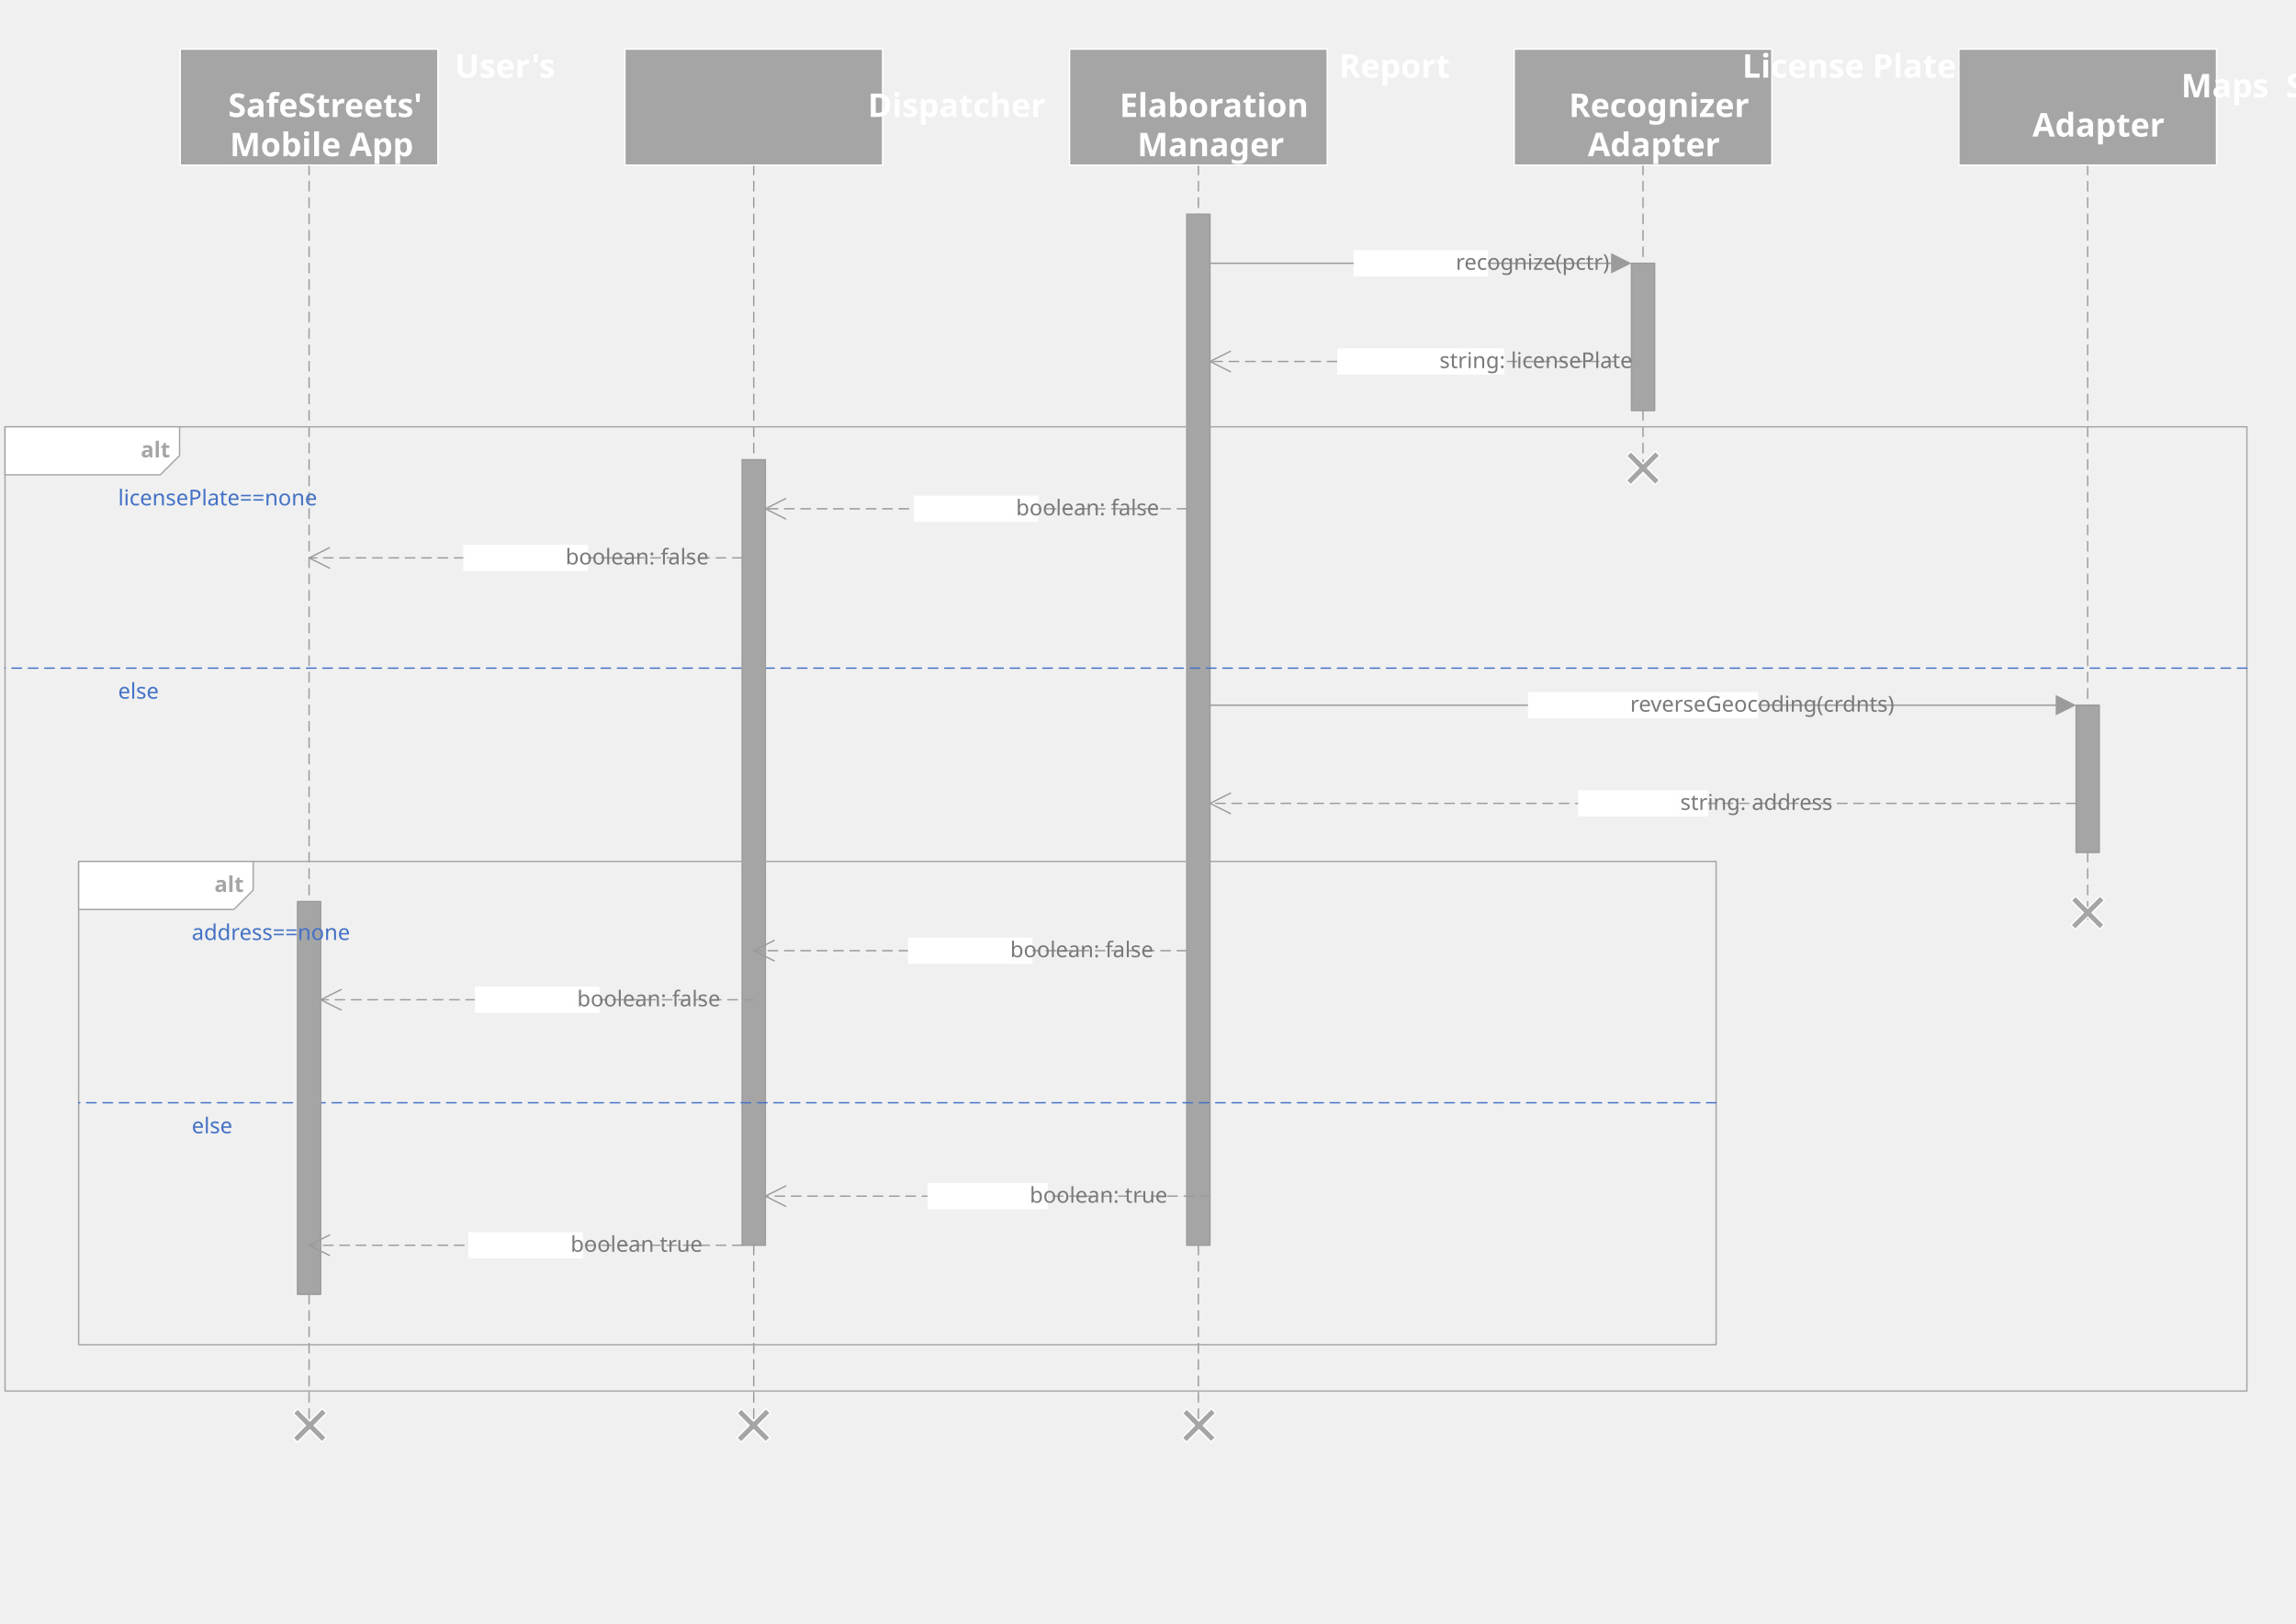
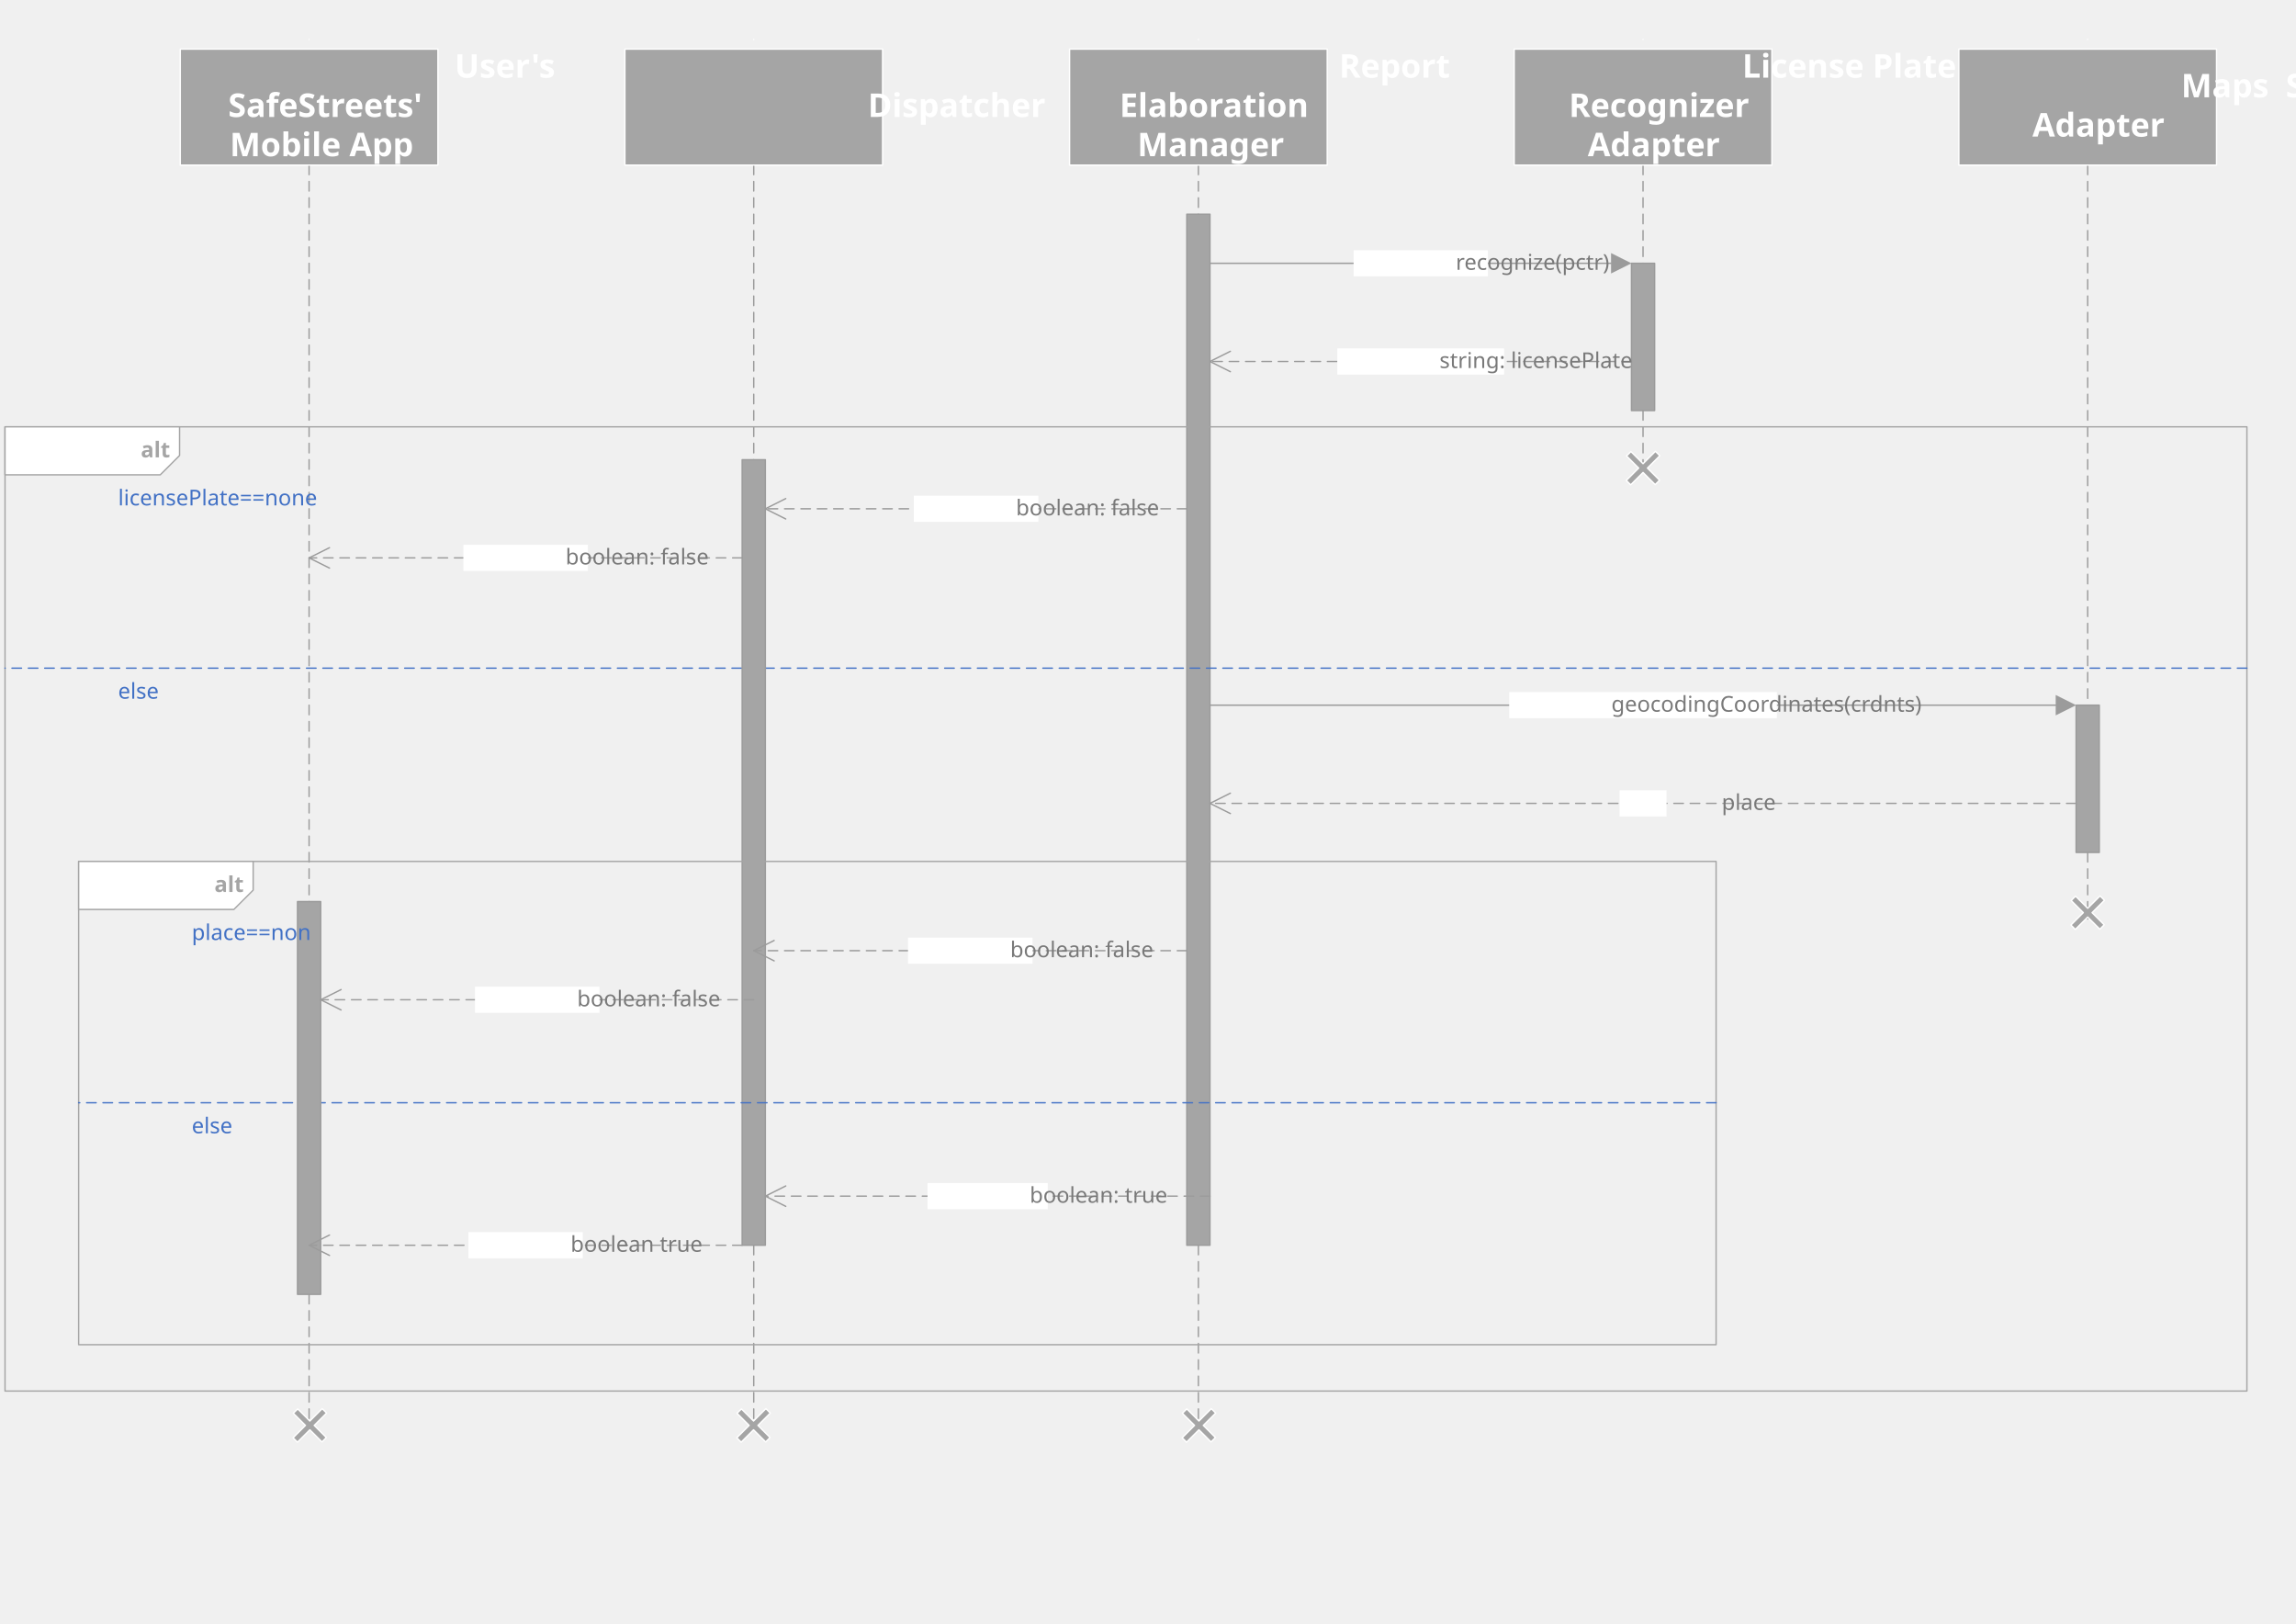
- <svg xmlns="http://www.w3.org/2000/svg" xmlns:ns1="http://schemas.microsoft.com/visio/2003/SVGExtensions/" xmlns:xlink="http://www.w3.org/1999/xlink" width="11.693in" height="8.268in" viewBox="0 0 841.89 595.276" xml:space="preserve" color-interpolation-filters="sRGB" class="st17">
+ <svg xmlns="http://www.w3.org/2000/svg" xmlns:ns1="http://schemas.microsoft.com/visio/2003/SVGExtensions/" xmlns:xlink="http://www.w3.org/1999/xlink" width="11.693in" height="8.268in" viewBox="0 0 841.89 595.276" xml:space="preserve" color-interpolation-filters="sRGB" class="st18">
  <ns1:documentProperties ns1:langID="1033" ns1:metric="true" ns1:viewMarkup="false">
    <ns1:userDefs>
      <ns1:ud ns1:nameU="msvNoAutoConnect" ns1:prompt="" ns1:val="VT0(1):26" />
    </ns1:userDefs>
  </ns1:documentProperties>
  <style type="text/css">
	
		.st1 {fill:#a5a5a5;stroke:#ffffff;stroke-linecap:round;stroke-linejoin:round;stroke-width:0.5}
		.st2 {stroke:#9b9b9b;stroke-dasharray:3.5,2.5;stroke-linecap:round;stroke-linejoin:round;stroke-width:0.5}
		.st3 {fill:#ffffff;font-family:Calibri;font-size:1em;font-weight:bold}
		.st4 {font-size:1em}
		.st5 {fill:#a5a5a5;stroke:#9b9b9b;stroke-linecap:round;stroke-linejoin:round;stroke-width:0.5}
		.st6 {marker-end:url(#mrkr4-68);stroke:#9b9b9b;stroke-linecap:round;stroke-linejoin:round;stroke-width:0.5}
		.st7 {fill:#9b9b9b;fill-opacity:1;stroke:#9b9b9b;stroke-opacity:1;stroke-width:0.134}
		.st8 {fill:#ffffff;stroke:none;stroke-linecap:butt;stroke-width:7.2}
		.st9 {fill:#797979;font-family:Calibri;font-size:0.667em}
		.st10 {marker-end:url(#mrkr3-76);stroke:#9b9b9b;stroke-dasharray:3.5,2.5;stroke-linecap:round;stroke-linejoin:round;stroke-width:0.5}
- 		.st11 {fill:#a5a5a5;fill-opacity:0;stroke:#a5a5a5;stroke-linecap:round;stroke-linejoin:round;stroke-width:0.5}
- 		.st12 {fill:#ffffff;stroke:#a5a5a5;stroke-linecap:round;stroke-linejoin:round;stroke-width:0.5}
- 		.st13 {fill:#a5a5a5;font-family:Calibri;font-size:0.667em;font-weight:bold}
- 		.st14 {fill:none}
- 		.st15 {stroke:#4271c6;stroke-dasharray:3.5,2.5;stroke-linecap:round;stroke-linejoin:round;stroke-width:0.5}
- 		.st16 {fill:#4271c5;font-family:Calibri;font-size:0.667em}
- 		.st17 {fill:none;fill-rule:evenodd;font-size:12px;overflow:visible;stroke-linecap:square;stroke-miterlimit:3}
+ 		.st11 {fill:#ffffff;stroke:none;stroke-linecap:butt}
+ 		.st12 {fill:#a5a5a5;fill-opacity:0;stroke:#a5a5a5;stroke-linecap:round;stroke-linejoin:round;stroke-width:0.5}
+ 		.st13 {fill:#ffffff;stroke:#a5a5a5;stroke-linecap:round;stroke-linejoin:round;stroke-width:0.5}
+ 		.st14 {fill:#a5a5a5;font-family:Calibri;font-size:0.667em;font-weight:bold}
+ 		.st15 {fill:none}
+ 		.st16 {stroke:#4271c6;stroke-dasharray:3.5,2.5;stroke-linecap:round;stroke-linejoin:round;stroke-width:0.5}
+ 		.st17 {fill:#4271c5;font-family:Calibri;font-size:0.667em}
+ 		.st18 {fill:none;fill-rule:evenodd;font-size:12px;overflow:visible;stroke-linecap:square;stroke-miterlimit:3}
	
	</style>
  <defs id="Markers">
    <g id="lend4">
      <path d="M 2 1 L 0 0 L 2 -1 L 2 1 " style="stroke:none" />
    </g>
    <marker id="mrkr4-68" class="st7" ns1:arrowType="4" ns1:arrowSize="3" ns1:setback="14.96" refX="-14.96" orient="auto" markerUnits="strokeWidth" overflow="visible">
      <use xlink:href="#lend4" transform="scale(-7.48,-7.48) " />
    </marker>
    <g id="lend3">
      <path d="M 2 1 L 0 0 L 2 -1 " style="stroke-linecap:round;stroke-linejoin:round;fill:none" />
    </g>
    <marker id="mrkr3-76" class="st7" ns1:arrowType="3" ns1:arrowSize="3" orient="auto" markerUnits="strokeWidth" overflow="visible">
      <use xlink:href="#lend3" transform="scale(-7.48,-7.48) " />
    </marker>
  </defs>
  <g ns1:mID="5" ns1:index="3" ns1:groupContext="foregroundPage">
    <ns1:userDefs>
      <ns1:ud ns1:nameU="msvThemeOrder" ns1:val="VT0(0):26" />
    </ns1:userDefs>
    <ns1:pageProperties ns1:drawingScale="0.0393701" ns1:pageScale="0.0393701" ns1:drawingUnits="24" ns1:shadowOffsetX="8.50394" ns1:shadowOffsetY="-8.50394" />
    <ns1:layer ns1:name="Connector" ns1:index="0" />
    <g id="group11-1" transform="translate(66.1,-534.756)" ns1:mID="11" ns1:groupContext="group">
      <ns1:userDefs>
        <ns1:ud ns1:nameU="visVersion" ns1:prompt="" ns1:val="VT0(15):26" />
        <ns1:ud ns1:nameU="ShowActor" ns1:prompt="" ns1:val="VT0(0):5" />
        <ns1:ud ns1:nameU="ShowDestruction" ns1:prompt="" ns1:val="VT0(0):5" />
      </ns1:userDefs>
      <g id="shape12-2" ns1:mID="12" ns1:groupContext="shape" transform="translate(21.7273,-8.50394)">
        <rect x="0" y="569.764" width="51.024" height="25.512" class="st1" />
      </g>
      <g id="shape13-4" ns1:mID="13" ns1:groupContext="shape" transform="translate(38.7351,-46.063)">
        <path d="M8.5 595.28 a0 0 0 1 1 0 0 a0 0 0 1 1 0 0 Z" class="st1" />
      </g>
      <g id="shape14-6" ns1:mID="14" ns1:groupContext="shape" transform="translate(31.4927,484.319)">
				</g>
      <g id="shape15-8" ns1:mID="15" ns1:groupContext="shape" transform="translate(642.515,595.276) rotate(90)">
        <path d="M0 595.28 L460.63 595.28" class="st2" />
      </g>
      <g id="shape11-11" ns1:mID="11" ns1:groupContext="groupContent">
        <ns1:textBlock ns1:margins="rect(4,4,4,4)" ns1:tabSpace="42.5197" />
        <ns1:textRect cx="47.239" cy="574.016" width="94.48" height="42.52" />
        <rect x="0" y="552.756" width="94.478" height="42.52" class="st1" />
        <text x="31.98" y="563.22" class="st3" ns1:langID="1033">
          <ns1:paragraph ns1:horizAlign="1" />
          <ns1:tabList />User's <tspan x="17.56" dy="1.2em" class="st4">SafeStreets' </tspan>
          <tspan x="18.15" dy="1.2em" class="st4">Mobile App</tspan>
        </text>
      </g>
    </g>
    <g id="group16-16" transform="translate(229.142,-534.756)" ns1:mID="16" ns1:groupContext="group">
      <ns1:userDefs>
        <ns1:ud ns1:nameU="visVersion" ns1:prompt="" ns1:val="VT0(15):26" />
        <ns1:ud ns1:nameU="ShowActor" ns1:prompt="" ns1:val="VT0(0):5" />
        <ns1:ud ns1:nameU="ShowDestruction" ns1:prompt="" ns1:val="VT0(0):5" />
      </ns1:userDefs>
      <g id="shape17-17" ns1:mID="17" ns1:groupContext="shape" transform="translate(21.7273,-8.50394)">
        <rect x="0" y="569.764" width="51.024" height="25.512" class="st1" />
      </g>
      <g id="shape18-19" ns1:mID="18" ns1:groupContext="shape" transform="translate(38.7351,-46.063)">
        <path d="M8.5 595.28 a0 0 0 1 1 0 0 a0 0 0 1 1 0 0 Z" class="st1" />
      </g>
      <g id="shape19-21" ns1:mID="19" ns1:groupContext="shape" transform="translate(31.4927,484.319)">
				</g>
      <g id="shape20-23" ns1:mID="20" ns1:groupContext="shape" transform="translate(642.515,595.276) rotate(90)">
        <path d="M0 595.28 L460.63 595.28" class="st2" />
      </g>
      <g id="shape16-26" ns1:mID="16" ns1:groupContext="groupContent">
        <ns1:textBlock ns1:margins="rect(4,4,4,4)" ns1:tabSpace="42.5197" />
        <ns1:textRect cx="47.239" cy="574.016" width="94.48" height="42.52" />
        <rect x="0" y="552.756" width="94.478" height="42.52" class="st1" />
        <text x="20.44" y="577.62" class="st3" ns1:langID="1033">
          <ns1:paragraph ns1:horizAlign="1" />
          <ns1:tabList />Dispatcher</text>
      </g>
    </g>
    <g id="group21-29" transform="translate(392.185,-534.756)" ns1:mID="21" ns1:groupContext="group">
      <ns1:userDefs>
        <ns1:ud ns1:nameU="visVersion" ns1:prompt="" ns1:val="VT0(15):26" />
        <ns1:ud ns1:nameU="ShowActor" ns1:prompt="" ns1:val="VT0(0):5" />
        <ns1:ud ns1:nameU="ShowDestruction" ns1:prompt="" ns1:val="VT0(0):5" />
      </ns1:userDefs>
      <g id="shape22-30" ns1:mID="22" ns1:groupContext="shape" transform="translate(21.7273,-8.50394)">
        <rect x="0" y="569.764" width="51.024" height="25.512" class="st1" />
      </g>
      <g id="shape23-32" ns1:mID="23" ns1:groupContext="shape" transform="translate(38.7351,-46.063)">
        <path d="M8.5 595.28 a0 0 0 1 1 0 0 a0 0 0 1 1 0 0 Z" class="st1" />
      </g>
      <g id="shape24-34" ns1:mID="24" ns1:groupContext="shape" transform="translate(31.4927,484.319)">
				</g>
      <g id="shape25-36" ns1:mID="25" ns1:groupContext="shape" transform="translate(642.515,595.276) rotate(90)">
        <path d="M0 595.28 L460.63 595.28" class="st2" />
      </g>
      <g id="shape21-39" ns1:mID="21" ns1:groupContext="groupContent">
        <ns1:textBlock ns1:margins="rect(4,4,4,4)" ns1:tabSpace="42.5197" />
        <ns1:textRect cx="47.239" cy="574.016" width="94.48" height="42.52" />
        <rect x="0" y="552.756" width="94.478" height="42.52" class="st1" />
        <text x="30.18" y="563.22" class="st3" ns1:langID="1033">
          <ns1:paragraph ns1:horizAlign="1" />
          <ns1:tabList />Report <tspan x="18.34" dy="1.2em" class="st4">Elaboration </tspan>
          <tspan x="24.85" dy="1.2em" class="st4">Manager</tspan>
        </text>
      </g>
    </g>
    <g id="group26-44" transform="translate(555.227,-534.756)" ns1:mID="26" ns1:groupContext="group">
      <ns1:userDefs>
        <ns1:ud ns1:nameU="visVersion" ns1:prompt="" ns1:val="VT0(15):26" />
        <ns1:ud ns1:nameU="ShowActor" ns1:prompt="" ns1:val="VT0(0):5" />
        <ns1:ud ns1:nameU="ShowDestruction" ns1:prompt="" ns1:val="VT0(0):5" />
      </ns1:userDefs>
      <g id="shape27-45" ns1:mID="27" ns1:groupContext="shape" transform="translate(21.7273,-8.50394)">
        <rect x="0" y="569.764" width="51.024" height="25.512" class="st1" />
      </g>
      <g id="shape28-47" ns1:mID="28" ns1:groupContext="shape" transform="translate(38.7351,-46.063)">
        <path d="M8.5 595.28 a0 0 0 1 1 0 0 a0 0 0 1 1 0 0 Z" class="st1" />
      </g>
      <g id="shape29-49" ns1:mID="29" ns1:groupContext="shape" transform="translate(31.4927,137.075)">
				</g>
      <g id="shape30-51" ns1:mID="30" ns1:groupContext="shape" transform="translate(642.515,595.276) rotate(90)">
        <path d="M0 595.28 L113.39 595.28" class="st2" />
      </g>
      <g id="shape26-54" ns1:mID="26" ns1:groupContext="groupContent">
        <ns1:textBlock ns1:margins="rect(4,4,4,4)" ns1:tabSpace="42.5197" />
        <ns1:textRect cx="47.239" cy="574.016" width="94.48" height="42.52" />
        <rect x="0" y="552.756" width="94.478" height="42.52" class="st1" />
        <text x="14.98" y="563.22" class="st3" ns1:langID="1033">
          <ns1:paragraph ns1:horizAlign="1" />
          <ns1:tabList />License Plate <tspan x="20.03" dy="1.2em" class="st4">Recognizer </tspan>
          <tspan x="26.97" dy="1.2em" class="st4">Adapter </tspan>
        </text>
      </g>
    </g>
    <g id="shape31-59" ns1:mID="31" ns1:groupContext="shape" transform="translate(-151.6,456.52) rotate(-90)">
      <ns1:userDefs>
        <ns1:ud ns1:nameU="visVersion" ns1:prompt="" ns1:val="VT0(15):26" />
      </ns1:userDefs>
      <rect x="0" y="586.772" width="378" height="8.504" class="st5" />
    </g>
    <g id="shape32-61" ns1:mID="32" ns1:groupContext="shape" transform="translate(11.4424,150.52) rotate(-90)">
      <ns1:userDefs>
        <ns1:ud ns1:nameU="visVersion" ns1:prompt="" ns1:val="VT0(15):26" />
      </ns1:userDefs>
      <rect x="0" y="586.772" width="54" height="8.504" class="st5" />
    </g>
    <g id="shape33-63" ns1:mID="33" ns1:groupContext="shape" ns1:layerMember="0" transform="translate(443.676,-505.843)">
      <ns1:userDefs>
        <ns1:ud ns1:nameU="IsReturn" ns1:prompt="" ns1:val="VT0(0):5" />
        <ns1:ud ns1:nameU="IsAsync" ns1:prompt="" ns1:val="VT0(0):26" />
        <ns1:ud ns1:nameU="IsSelfMessage" ns1:prompt="" ns1:val="VT0(0):5" />
        <ns1:ud ns1:nameU="visVersion" ns1:prompt="" ns1:val="VT0(15):26" />
      </ns1:userDefs>
      <ns1:textBlock ns1:margins="rect(4,4,4,4)" ns1:tabSpace="42.5197" />
      <ns1:textRect cx="77.269" cy="602.362" width="59.04" height="17.604" />
      <path d="M0 602.36 L147.06 602.36" class="st6" />
      <rect ns1:rectContext="textBkgnd" x="52.658" y="597.562" width="49.222" height="9.6" class="st8" />
      <text x="52.66" y="604.76" class="st9" ns1:langID="1033">
        <ns1:paragraph ns1:horizAlign="1" />
        <ns1:tabList />recognize(pctr)</text>
    </g>
    <g id="shape34-71" ns1:mID="34" ns1:groupContext="shape" ns1:layerMember="0" transform="translate(598.214,-455.669)">
      <ns1:userDefs>
        <ns1:ud ns1:nameU="IsReturn" ns1:prompt="" ns1:val="VT0(0):5" />
        <ns1:ud ns1:nameU="IsAsync" ns1:prompt="" ns1:val="VT0(0):26" />
        <ns1:ud ns1:nameU="IsSelfMessage" ns1:prompt="" ns1:val="VT0(0):5" />
        <ns1:ud ns1:nameU="visVersion" ns1:prompt="" ns1:val="VT0(15):26" />
        <ns1:ud ns1:nameU="IsReturn" ns1:prompt="" ns1:val="VT0(1):5" />
      </ns1:userDefs>
      <ns1:textBlock ns1:margins="rect(4,4,4,4)" ns1:tabSpace="42.5197" />
      <ns1:textRect cx="-77.269" cy="588.189" width="70.98" height="17.604" />
      <path d="M0 588.19 L-154.54 588.19" class="st10" />
      <rect ns1:rectContext="textBkgnd" x="-107.849" y="583.389" width="61.159" height="9.6" class="st8" />
      <text x="-107.85" y="590.59" class="st9" ns1:langID="1033">
        <ns1:paragraph ns1:horizAlign="1" />
        <ns1:tabList />string: licensePlate</text>
    </g>
    <g id="group35-79" transform="translate(718.269,-534.756)" ns1:mID="35" ns1:groupContext="group">
      <ns1:userDefs>
        <ns1:ud ns1:nameU="visVersion" ns1:prompt="" ns1:val="VT0(15):26" />
        <ns1:ud ns1:nameU="ShowActor" ns1:prompt="" ns1:val="VT0(0):5" />
        <ns1:ud ns1:nameU="ShowDestruction" ns1:prompt="" ns1:val="VT0(0):5" />
      </ns1:userDefs>
      <g id="shape36-80" ns1:mID="36" ns1:groupContext="shape" transform="translate(21.7273,-8.50394)">
        <rect x="0" y="569.764" width="51.024" height="25.512" class="st1" />
      </g>
      <g id="shape37-82" ns1:mID="37" ns1:groupContext="shape" transform="translate(38.7351,-46.063)">
        <path d="M8.5 595.28 a0 0 0 1 1 0 0 a0 0 0 1 1 0 0 Z" class="st1" />
      </g>
      <g id="shape38-84" ns1:mID="38" ns1:groupContext="shape" transform="translate(31.4927,300.067)">
				</g>
      <g id="shape39-86" ns1:mID="39" ns1:groupContext="shape" transform="translate(642.515,595.276) rotate(90)">
        <path d="M0 595.28 L276.38 595.28" class="st2" />
      </g>
      <g id="shape35-89" ns1:mID="35" ns1:groupContext="groupContent">
        <ns1:textBlock ns1:margins="rect(4,4,4,4)" ns1:tabSpace="42.5197" />
        <ns1:textRect cx="47.239" cy="574.016" width="94.48" height="42.52" />
        <rect x="0" y="552.756" width="94.478" height="42.52" class="st1" />
        <text x="12.87" y="570.42" class="st3" ns1:langID="1033">
          <ns1:paragraph ns1:horizAlign="1" />
          <ns1:tabList />Maps  Service <tspan x="26.97" dy="1.2em" class="st4">Adapter</tspan>
        </text>
      </g>
    </g>
    <g id="shape40-93" ns1:mID="40" ns1:groupContext="shape" transform="translate(174.485,312.52) rotate(-90)">
      <ns1:userDefs>
        <ns1:ud ns1:nameU="visVersion" ns1:prompt="" ns1:val="VT0(15):26" />
      </ns1:userDefs>
      <rect x="0" y="586.772" width="54" height="8.504" class="st5" />
    </g>
    <g id="shape41-95" ns1:mID="41" ns1:groupContext="shape" ns1:layerMember="0" transform="translate(443.676,-343.843)">
      <ns1:userDefs>
        <ns1:ud ns1:nameU="IsReturn" ns1:prompt="" ns1:val="VT0(0):5" />
        <ns1:ud ns1:nameU="IsAsync" ns1:prompt="" ns1:val="VT0(0):26" />
        <ns1:ud ns1:nameU="IsSelfMessage" ns1:prompt="" ns1:val="VT0(0):5" />
        <ns1:ud ns1:nameU="visVersion" ns1:prompt="" ns1:val="VT0(15):26" />
      </ns1:userDefs>
      <ns1:textBlock ns1:margins="rect(4,4,4,4)" ns1:tabSpace="42.5197" />
-       <ns1:textRect cx="158.79" cy="602.362" width="94.17" height="17.604" />
+       <ns1:textRect cx="158.79" cy="602.362" width="107.98" height="17.604" />
      <path d="M0 602.36 L310.1 602.36" class="st6" />
-       <rect ns1:rectContext="textBkgnd" x="116.613" y="597.562" width="84.355" height="9.6" class="st8" />
-       <text x="116.61" y="604.76" class="st9" ns1:langID="1033">
-         <ns1:paragraph ns1:horizAlign="1" />
-         <ns1:tabList />reverseGeocoding(crdnts)</text>
+       <rect ns1:rectContext="textBkgnd" x="109.707" y="597.562" width="98.167" height="9.6" class="st11" />
+       <text x="109.71" y="604.76" class="st9" ns1:langID="1033">
+         <ns1:paragraph ns1:horizAlign="1" />
+         <ns1:tabList />geocodingCoordinates(crdnts)</text>
    </g>
    <g id="shape42-102" ns1:mID="42" ns1:groupContext="shape" ns1:layerMember="0" transform="translate(761.256,-293.669)">
      <ns1:userDefs>
        <ns1:ud ns1:nameU="IsReturn" ns1:prompt="" ns1:val="VT0(0):5" />
        <ns1:ud ns1:nameU="IsAsync" ns1:prompt="" ns1:val="VT0(0):26" />
        <ns1:ud ns1:nameU="IsSelfMessage" ns1:prompt="" ns1:val="VT0(0):5" />
        <ns1:ud ns1:nameU="visVersion" ns1:prompt="" ns1:val="VT0(15):26" />
        <ns1:ud ns1:nameU="IsReturn" ns1:prompt="" ns1:val="VT0(1):5" />
      </ns1:userDefs>
      <ns1:textBlock ns1:margins="rect(4,4,4,4)" ns1:tabSpace="42.5197" />
-       <ns1:textRect cx="-158.79" cy="588.189" width="57.43" height="17.604" />
+       <ns1:textRect cx="-158.79" cy="588.189" width="40" height="17.604" />
      <path d="M0 588.19 L-317.58 588.19" class="st10" />
-       <rect ns1:rectContext="textBkgnd" x="-182.599" y="583.389" width="47.617" height="9.6" class="st8" />
-       <text x="-182.6" y="590.59" class="st9" ns1:langID="1033">
-         <ns1:paragraph ns1:horizAlign="1" />
-         <ns1:tabList />string: address</text>
+       <rect ns1:rectContext="textBkgnd" x="-167.407" y="583.389" width="17.234" height="9.6" class="st8" />
+       <text x="-167.41" y="590.59" class="st9" ns1:langID="1033">
+         <ns1:paragraph ns1:horizAlign="1" />
+         <ns1:tabList />place</text>
    </g>
    <g id="group43-109" transform="translate(1.84249,-85.2941)" ns1:mID="43" ns1:groupContext="group">
      <ns1:userDefs>
        <ns1:ud ns1:nameU="visVersion" ns1:prompt="" ns1:val="VT0(15):26" />
        <ns1:ud ns1:nameU="msvStructureType" ns1:prompt="" ns1:val="VT4(List)" />
        <ns1:ud ns1:nameU="msvSDListItemMaster" ns1:prompt="" ns1:val="VT0(254):26" />
        <ns1:ud ns1:nameU="msvSDListAlignment" ns1:prompt="" ns1:val="VT0(0):26" />
      </ns1:userDefs>
      <g id="shape43-110" ns1:mID="43" ns1:groupContext="groupContent">
-         <rect x="0" y="241.767" width="822.047" height="353.509" class="st11" />
+         <rect x="0" y="241.767" width="822.047" height="353.509" class="st12" />
      </g>
      <g id="shape44-112" ns1:mID="44" ns1:groupContext="shape" transform="translate(0,-335.906)">
        <ns1:userDefs>
          <ns1:ud ns1:nameU="FoldSize" ns1:prompt="" ns1:val="VT0(0.098425196850394):24" />
          <ns1:ud ns1:nameU="msvStructureType" ns1:prompt="" ns1:val="VT4(Heading)" />
          <ns1:ud ns1:nameU="msvSDContainerHeadingEdge" ns1:prompt="" ns1:val="VT4(Bottom)" />
          <ns1:ud ns1:nameU="BackFillColor" ns1:prompt="" ns1:val="VT5(#96afcf)" />
          <ns1:ud ns1:nameU="BackLineColor" ns1:prompt="" ns1:val="VT5(#1f477d)" />
          <ns1:ud ns1:nameU="BackCharColor" ns1:prompt="" ns1:val="VT5(#000000)" />
          <ns1:ud ns1:nameU="DarkerColor" ns1:prompt="" ns1:val="VT5(#000000)" />
          <ns1:ud ns1:nameU="BackFillColor" ns1:prompt="" ns1:val="VT5(#a5a5a5)" />
          <ns1:ud ns1:nameU="BackLineColor" ns1:prompt="" ns1:val="VT5(#a5a5a5)" />
          <ns1:ud ns1:nameU="BackCharColor" ns1:prompt="" ns1:val="VT5(#ffffff)" />
          <ns1:ud ns1:nameU="DarkerColor" ns1:prompt="" ns1:val="VT5(#a5a5a5)" />
        </ns1:userDefs>
        <ns1:textBlock ns1:margins="rect(4,4,4,4)" ns1:tabSpace="42.5197" />
        <ns1:textRect cx="32" cy="586.474" width="64" height="17.604" />
-         <path d="M0 595.28 L56.91 595.28 L64 588.19 L64 577.67 L0 577.67 L0 595.28 Z" class="st12" />
-         <text x="4" y="588.87" class="st13" ns1:langID="1033">
+         <path d="M0 595.28 L56.91 595.28 L64 588.19 L64 577.67 L0 577.67 L0 595.28 Z" class="st13" />
+         <text x="4" y="588.87" class="st14" ns1:langID="1033">
          <ns1:paragraph />
          <ns1:tabList />alt</text>
      </g>
    </g>
    <g id="shape45-115" ns1:mID="45" ns1:groupContext="shape" transform="translate(1.84249,-85.2941)">
      <ns1:userDefs>
        <ns1:ud ns1:nameU="visVersion" ns1:prompt="" ns1:val="VT0(15):26" />
        <ns1:ud ns1:nameU="msvShapeCategories" ns1:prompt="" ns1:val="VT4(Interaction operand)" />
        <ns1:ud ns1:nameU="UserWidth" ns1:prompt="" ns1:val="VT0(1.8897637795276):24" />
        <ns1:ud ns1:nameU="WidthMin" ns1:prompt="" ns1:val="VT0(0):26" />
        <ns1:ud ns1:nameU="WidthMin" ns1:prompt="" ns1:val="VT0(0):26" />
      </ns1:userDefs>
      <ns1:textBlock ns1:margins="rect(4,4,4,4)" ns1:tabSpace="42.5197" />
      <ns1:textRect cx="32" cy="339.038" width="64" height="17.604" />
-       <path d="M0 595.28 L822.05 595.28 L822.05 330.24 L0 330.24 L0 595.28 Z" class="st14" />
-       <path d="M822.05 330.24 L0 330.24" class="st15" />
-       <text x="4" y="341.44" class="st16" ns1:langID="1033">
+       <path d="M0 595.28 L822.05 595.28 L822.05 330.24 L0 330.24 L0 595.28 Z" class="st15" />
+       <path d="M822.05 330.24 L0 330.24" class="st16" />
+       <text x="4" y="341.44" class="st17" ns1:langID="1033">
        <ns1:paragraph />
        <ns1:tabList />else</text>
    </g>
    <g id="shape46-119" ns1:mID="46" ns1:groupContext="shape" transform="translate(1.84249,-350.333)">
      <ns1:userDefs>
        <ns1:ud ns1:nameU="visVersion" ns1:prompt="" ns1:val="VT0(15):26" />
        <ns1:ud ns1:nameU="msvShapeCategories" ns1:prompt="" ns1:val="VT4(Interaction operand)" />
        <ns1:ud ns1:nameU="UserWidth" ns1:prompt="" ns1:val="VT0(1.8897637795276):24" />
        <ns1:ud ns1:nameU="WidthMin" ns1:prompt="" ns1:val="VT0(0):26" />
        <ns1:ud ns1:nameU="WidthMin" ns1:prompt="" ns1:val="VT0(0):26" />
      </ns1:userDefs>
      <ns1:textBlock ns1:margins="rect(4,4,4,4)" ns1:tabSpace="42.5197" />
      <ns1:textRect cx="36.597" cy="533.211" width="73.2" height="17.604" />
-       <text x="4" y="535.61" class="st16" ns1:langID="1033">
+       <text x="4" y="535.61" class="st17" ns1:langID="1033">
        <ns1:paragraph />
        <ns1:tabList />licensePlate==none</text>
    </g>
    <g id="shape47-122" ns1:mID="47" ns1:groupContext="shape" ns1:layerMember="0" transform="translate(435.172,-401.669)">
      <ns1:userDefs>
        <ns1:ud ns1:nameU="IsReturn" ns1:prompt="" ns1:val="VT0(0):5" />
        <ns1:ud ns1:nameU="IsAsync" ns1:prompt="" ns1:val="VT0(0):26" />
        <ns1:ud ns1:nameU="IsSelfMessage" ns1:prompt="" ns1:val="VT0(0):5" />
        <ns1:ud ns1:nameU="visVersion" ns1:prompt="" ns1:val="VT0(15):26" />
        <ns1:ud ns1:nameU="IsReturn" ns1:prompt="" ns1:val="VT0(1):5" />
      </ns1:userDefs>
      <ns1:textBlock ns1:margins="rect(4,4,4,4)" ns1:tabSpace="42.5197" />
      <ns1:textRect cx="-77.269" cy="588.189" width="55.48" height="17.604" />
      <path d="M0 588.19 L-154.54 588.19" class="st10" />
      <rect ns1:rectContext="textBkgnd" x="-100.099" y="583.389" width="45.66" height="9.6" class="st8" />
      <text x="-100.1" y="590.59" class="st9" ns1:langID="1033">
        <ns1:paragraph ns1:horizAlign="1" />
        <ns1:tabList />boolean: false</text>
    </g>
    <g id="shape48-129" ns1:mID="48" ns1:groupContext="shape" transform="translate(-314.642,456.52) rotate(-90)">
      <ns1:userDefs>
        <ns1:ud ns1:nameU="visVersion" ns1:prompt="" ns1:val="VT0(15):26" />
      </ns1:userDefs>
      <rect x="0" y="586.772" width="288" height="8.504" class="st5" />
    </g>
    <g id="group49-131" transform="translate(28.8362,-102.302)" ns1:mID="49" ns1:groupContext="group">
      <ns1:userDefs>
        <ns1:ud ns1:nameU="visVersion" ns1:prompt="" ns1:val="VT0(15):26" />
        <ns1:ud ns1:nameU="msvStructureType" ns1:prompt="" ns1:val="VT4(List)" />
        <ns1:ud ns1:nameU="msvSDListItemMaster" ns1:prompt="" ns1:val="VT0(254):26" />
        <ns1:ud ns1:nameU="msvSDListAlignment" ns1:prompt="" ns1:val="VT0(0):26" />
      </ns1:userDefs>
      <g id="shape49-132" ns1:mID="49" ns1:groupContext="groupContent">
-         <rect x="0" y="418.11" width="600.419" height="177.165" class="st11" />
+         <rect x="0" y="418.11" width="600.419" height="177.165" class="st12" />
      </g>
      <g id="shape50-134" ns1:mID="50" ns1:groupContext="shape" transform="translate(0,-159.562)">
        <ns1:userDefs>
          <ns1:ud ns1:nameU="FoldSize" ns1:prompt="" ns1:val="VT0(0.098425196850394):24" />
          <ns1:ud ns1:nameU="msvStructureType" ns1:prompt="" ns1:val="VT4(Heading)" />
          <ns1:ud ns1:nameU="msvSDContainerHeadingEdge" ns1:prompt="" ns1:val="VT4(Bottom)" />
          <ns1:ud ns1:nameU="BackFillColor" ns1:prompt="" ns1:val="VT5(#96afcf)" />
          <ns1:ud ns1:nameU="BackLineColor" ns1:prompt="" ns1:val="VT5(#1f477d)" />
          <ns1:ud ns1:nameU="BackCharColor" ns1:prompt="" ns1:val="VT5(#000000)" />
          <ns1:ud ns1:nameU="DarkerColor" ns1:prompt="" ns1:val="VT5(#000000)" />
          <ns1:ud ns1:nameU="BackFillColor" ns1:prompt="" ns1:val="VT5(#a5a5a5)" />
          <ns1:ud ns1:nameU="BackLineColor" ns1:prompt="" ns1:val="VT5(#a5a5a5)" />
          <ns1:ud ns1:nameU="BackCharColor" ns1:prompt="" ns1:val="VT5(#ffffff)" />
          <ns1:ud ns1:nameU="DarkerColor" ns1:prompt="" ns1:val="VT5(#a5a5a5)" />
        </ns1:userDefs>
        <ns1:textBlock ns1:margins="rect(4,4,4,4)" ns1:tabSpace="42.5197" />
        <ns1:textRect cx="32" cy="586.474" width="64" height="17.604" />
-         <path d="M0 595.28 L56.91 595.28 L64 588.19 L64 577.67 L0 577.67 L0 595.28 Z" class="st12" />
-         <text x="4" y="588.87" class="st13" ns1:langID="1033">
+         <path d="M0 595.28 L56.91 595.28 L64 588.19 L64 577.67 L0 577.67 L0 595.28 Z" class="st13" />
+         <text x="4" y="588.87" class="st14" ns1:langID="1033">
          <ns1:paragraph />
          <ns1:tabList />alt</text>
      </g>
    </g>
    <g id="shape51-137" ns1:mID="51" ns1:groupContext="shape" transform="translate(28.8362,-102.302)">
      <ns1:userDefs>
        <ns1:ud ns1:nameU="visVersion" ns1:prompt="" ns1:val="VT0(15):26" />
        <ns1:ud ns1:nameU="msvShapeCategories" ns1:prompt="" ns1:val="VT4(Interaction operand)" />
        <ns1:ud ns1:nameU="UserWidth" ns1:prompt="" ns1:val="VT0(1.8897637795276):24" />
        <ns1:ud ns1:nameU="WidthMin" ns1:prompt="" ns1:val="VT0(0):26" />
        <ns1:ud ns1:nameU="WidthMin" ns1:prompt="" ns1:val="VT0(0):26" />
      </ns1:userDefs>
      <ns1:textBlock ns1:margins="rect(4,4,4,4)" ns1:tabSpace="42.5197" />
      <ns1:textRect cx="32" cy="515.382" width="64" height="17.604" />
-       <path d="M0 595.28 L600.42 595.28 L600.42 506.58 L0 506.58 L0 595.28 Z" class="st14" />
-       <path d="M600.42 506.58 L0 506.58" class="st15" />
-       <text x="4" y="517.78" class="st16" ns1:langID="1033">
+       <path d="M0 595.28 L600.42 595.28 L600.42 506.58 L0 506.58 L0 595.28 Z" class="st15" />
+       <path d="M600.42 506.58 L0 506.58" class="st16" />
+       <text x="4" y="517.78" class="st17" ns1:langID="1033">
        <ns1:paragraph />
        <ns1:tabList />else</text>
    </g>
    <g id="shape53-141" ns1:mID="53" ns1:groupContext="shape" ns1:layerMember="0" transform="translate(435.172,-239.669)">
      <ns1:userDefs>
        <ns1:ud ns1:nameU="IsReturn" ns1:prompt="" ns1:val="VT0(0):5" />
        <ns1:ud ns1:nameU="IsAsync" ns1:prompt="" ns1:val="VT0(0):26" />
        <ns1:ud ns1:nameU="IsSelfMessage" ns1:prompt="" ns1:val="VT0(0):5" />
        <ns1:ud ns1:nameU="visVersion" ns1:prompt="" ns1:val="VT0(15):26" />
        <ns1:ud ns1:nameU="IsReturn" ns1:prompt="" ns1:val="VT0(1):5" />
      </ns1:userDefs>
      <ns1:textBlock ns1:margins="rect(4,4,4,4)" ns1:tabSpace="42.5197" />
      <ns1:textRect cx="-79.395" cy="588.189" width="55.48" height="17.604" />
      <path d="M0 588.19 L-158.79 588.19" class="st10" />
      <rect ns1:rectContext="textBkgnd" x="-102.225" y="583.389" width="45.66" height="9.6" class="st8" />
      <text x="-102.22" y="590.59" class="st9" ns1:langID="1033">
        <ns1:paragraph ns1:horizAlign="1" />
        <ns1:tabList />boolean: false</text>
    </g>
    <g id="shape54-148" ns1:mID="54" ns1:groupContext="shape" ns1:layerMember="0" transform="translate(443.676,-149.669)">
      <ns1:userDefs>
        <ns1:ud ns1:nameU="IsReturn" ns1:prompt="" ns1:val="VT0(0):5" />
        <ns1:ud ns1:nameU="IsAsync" ns1:prompt="" ns1:val="VT0(0):26" />
        <ns1:ud ns1:nameU="IsSelfMessage" ns1:prompt="" ns1:val="VT0(0):5" />
        <ns1:ud ns1:nameU="visVersion" ns1:prompt="" ns1:val="VT0(15):26" />
        <ns1:ud ns1:nameU="IsReturn" ns1:prompt="" ns1:val="VT0(1):5" />
      </ns1:userDefs>
      <ns1:textBlock ns1:margins="rect(4,4,4,4)" ns1:tabSpace="42.5197" />
      <ns1:textRect cx="-81.521" cy="588.189" width="53.91" height="17.604" />
      <path d="M0 588.19 L-163.04 588.19" class="st10" />
      <rect ns1:rectContext="textBkgnd" x="-103.568" y="583.389" width="44.093" height="9.6" class="st8" />
      <text x="-103.57" y="590.59" class="st9" ns1:langID="1033">
        <ns1:paragraph ns1:horizAlign="1" />
        <ns1:tabList />boolean: true</text>
    </g>
    <g id="shape55-155" ns1:mID="55" ns1:groupContext="shape" transform="translate(-477.685,474.52) rotate(-90)">
      <ns1:userDefs>
        <ns1:ud ns1:nameU="visVersion" ns1:prompt="" ns1:val="VT0(15):26" />
      </ns1:userDefs>
      <rect x="0" y="586.772" width="144" height="8.504" class="st5" />
    </g>
    <g id="shape52-157" ns1:mID="52" ns1:groupContext="shape" transform="translate(28.8362,-190.998)">
      <ns1:userDefs>
        <ns1:ud ns1:nameU="visVersion" ns1:prompt="" ns1:val="VT0(15):26" />
        <ns1:ud ns1:nameU="msvShapeCategories" ns1:prompt="" ns1:val="VT4(Interaction operand)" />
        <ns1:ud ns1:nameU="UserWidth" ns1:prompt="" ns1:val="VT0(1.8897637795276):24" />
        <ns1:ud ns1:nameU="WidthMin" ns1:prompt="" ns1:val="VT0(0):26" />
        <ns1:ud ns1:nameU="WidthMin" ns1:prompt="" ns1:val="VT0(0):26" />
      </ns1:userDefs>
      <ns1:textBlock ns1:margins="rect(4,4,4,4)" ns1:tabSpace="42.5197" />
      <ns1:textRect cx="32" cy="533.211" width="64" height="17.604" />
-       <text x="4" y="535.61" class="st16" ns1:langID="1033">
+       <text x="4" y="535.61" class="st17" ns1:langID="1033">
        <ns1:paragraph />
-         <ns1:tabList />address==none</text>
+         <ns1:tabList />place==non</text>
    </g>
    <g id="shape56-160" ns1:mID="56" ns1:groupContext="shape" ns1:layerMember="0" transform="translate(276.381,-221.669)">
      <ns1:userDefs>
        <ns1:ud ns1:nameU="IsReturn" ns1:prompt="" ns1:val="VT0(0):5" />
        <ns1:ud ns1:nameU="IsAsync" ns1:prompt="" ns1:val="VT0(0):26" />
        <ns1:ud ns1:nameU="IsSelfMessage" ns1:prompt="" ns1:val="VT0(0):5" />
        <ns1:ud ns1:nameU="visVersion" ns1:prompt="" ns1:val="VT0(15):26" />
        <ns1:ud ns1:nameU="IsReturn" ns1:prompt="" ns1:val="VT0(1):5" />
      </ns1:userDefs>
      <ns1:textBlock ns1:margins="rect(4,4,4,4)" ns1:tabSpace="42.5197" />
      <ns1:textRect cx="-79.395" cy="588.189" width="55.48" height="17.604" />
      <path d="M0 588.19 L-158.79 588.19" class="st10" />
      <rect ns1:rectContext="textBkgnd" x="-102.225" y="583.389" width="45.66" height="9.6" class="st8" />
      <text x="-102.22" y="590.59" class="st9" ns1:langID="1033">
        <ns1:paragraph ns1:horizAlign="1" />
        <ns1:tabList />boolean: false</text>
    </g>
    <g id="shape57-167" ns1:mID="57" ns1:groupContext="shape" ns1:layerMember="0" transform="translate(272.129,-383.669)">
      <ns1:userDefs>
        <ns1:ud ns1:nameU="IsReturn" ns1:prompt="" ns1:val="VT0(0):5" />
        <ns1:ud ns1:nameU="IsAsync" ns1:prompt="" ns1:val="VT0(0):26" />
        <ns1:ud ns1:nameU="IsSelfMessage" ns1:prompt="" ns1:val="VT0(0):5" />
        <ns1:ud ns1:nameU="visVersion" ns1:prompt="" ns1:val="VT0(15):26" />
        <ns1:ud ns1:nameU="IsReturn" ns1:prompt="" ns1:val="VT0(1):5" />
      </ns1:userDefs>
      <ns1:textBlock ns1:margins="rect(4,4,4,4)" ns1:tabSpace="42.5197" />
      <ns1:textRect cx="-79.395" cy="588.189" width="55.48" height="17.604" />
      <path d="M0 588.19 L-158.79 588.19" class="st10" />
-       <rect ns1:rectContext="textBkgnd" x="-102.225" y="583.389" width="45.66" height="9.6" class="st8" />
+       <rect ns1:rectContext="textBkgnd" x="-102.225" y="583.389" width="45.66" height="9.6" class="st11" />
      <text x="-102.22" y="590.59" class="st9" ns1:langID="1033">
        <ns1:paragraph ns1:horizAlign="1" />
        <ns1:tabList />boolean: false</text>
    </g>
    <g id="shape58-174" ns1:mID="58" ns1:groupContext="shape" ns1:layerMember="0" transform="translate(272.129,-145.843)">
      <ns1:userDefs>
        <ns1:ud ns1:nameU="IsReturn" ns1:prompt="" ns1:val="VT0(0):5" />
        <ns1:ud ns1:nameU="IsAsync" ns1:prompt="" ns1:val="VT0(0):26" />
        <ns1:ud ns1:nameU="IsSelfMessage" ns1:prompt="" ns1:val="VT0(0):5" />
        <ns1:ud ns1:nameU="visVersion" ns1:prompt="" ns1:val="VT0(15):26" />
        <ns1:ud ns1:nameU="IsReturn" ns1:prompt="" ns1:val="VT0(1):5" />
      </ns1:userDefs>
      <ns1:textBlock ns1:margins="rect(4,4,4,4)" ns1:tabSpace="42.5197" />
      <ns1:textRect cx="-79.395" cy="602.362" width="51.77" height="17.604" />
      <path d="M0 602.36 L-158.79 602.36" class="st10" />
      <rect ns1:rectContext="textBkgnd" x="-100.371" y="597.562" width="41.953" height="9.6" class="st8" />
      <text x="-100.37" y="604.76" class="st9" ns1:langID="1033">
        <ns1:paragraph ns1:horizAlign="1" />
        <ns1:tabList />boolean true</text>
    </g>
    <g id="shape59-181" ns1:mID="59" ns1:groupContext="shape" transform="translate(523.949,101.729) rotate(45)">
      <ns1:userDefs>
        <ns1:ud ns1:nameU="ScaleFactor" ns1:val="VT0(1):26" />
        <ns1:ud ns1:nameU="ControlX1" ns1:val="VT0(0):26" />
        <ns1:ud ns1:nameU="ControlY1" ns1:val="VT0(0.66929133858268):24" />
        <ns1:ud ns1:nameU="ControlX2" ns1:val="VT0(0.66929133858268):24" />
        <ns1:ud ns1:nameU="ControlY2" ns1:val="VT0(0):26" />
        <ns1:ud ns1:nameU="visVersion" ns1:val="VT0(15):26" />
        <ns1:ud ns1:nameU="LockBars" ns1:prompt="" ns1:val="VT0(1):5" />
        <ns1:ud ns1:nameU="ControlY1" ns1:prompt="" ns1:val="VT0(0.089027078005769):1" />
        <ns1:ud ns1:nameU="ControlX2" ns1:prompt="" ns1:val="VT0(0.087353025988409):1" />
      </ns1:userDefs>
      <path d="M0 588.87 L6.29 588.87 L6.29 595.28 L8.56 595.28 L8.56 588.87 L14.85 588.87 L14.85 586.6 L8.56 586.6 L8.56 580.19        L6.29 580.19 L6.29 586.6 L0 586.6 L0 588.87 Z" class="st1" />
    </g>
    <g id="shape60-183" ns1:mID="60" ns1:groupContext="shape" transform="translate(686.648,101.729) rotate(45)">
      <ns1:userDefs>
        <ns1:ud ns1:nameU="ScaleFactor" ns1:val="VT0(1):26" />
        <ns1:ud ns1:nameU="ControlX1" ns1:val="VT0(0):26" />
        <ns1:ud ns1:nameU="ControlY1" ns1:val="VT0(0.66929133858268):24" />
        <ns1:ud ns1:nameU="ControlX2" ns1:val="VT0(0.66929133858268):24" />
        <ns1:ud ns1:nameU="ControlY2" ns1:val="VT0(0):26" />
        <ns1:ud ns1:nameU="visVersion" ns1:val="VT0(15):26" />
        <ns1:ud ns1:nameU="LockBars" ns1:prompt="" ns1:val="VT0(1):5" />
        <ns1:ud ns1:nameU="ControlY1" ns1:prompt="" ns1:val="VT0(0.089027078005769):1" />
        <ns1:ud ns1:nameU="ControlX2" ns1:prompt="" ns1:val="VT0(0.087353025988409):1" />
      </ns1:userDefs>
      <path d="M0 588.87 L6.29 588.87 L6.29 595.28 L8.56 595.28 L8.56 588.87 L14.85 588.87 L14.85 586.6 L8.56 586.6 L8.56 580.19        L6.29 580.19 L6.29 586.6 L0 586.6 L0 588.87 Z" class="st1" />
    </g>
    <g id="shape62-185" ns1:mID="62" ns1:groupContext="shape" transform="translate(849.96,101.729) rotate(45)">
      <ns1:userDefs>
        <ns1:ud ns1:nameU="ScaleFactor" ns1:val="VT0(1):26" />
        <ns1:ud ns1:nameU="ControlX1" ns1:val="VT0(0):26" />
        <ns1:ud ns1:nameU="ControlY1" ns1:val="VT0(0.66929133858268):24" />
        <ns1:ud ns1:nameU="ControlX2" ns1:val="VT0(0.66929133858268):24" />
        <ns1:ud ns1:nameU="ControlY2" ns1:val="VT0(0):26" />
        <ns1:ud ns1:nameU="visVersion" ns1:val="VT0(15):26" />
        <ns1:ud ns1:nameU="LockBars" ns1:prompt="" ns1:val="VT0(1):5" />
        <ns1:ud ns1:nameU="ControlY1" ns1:prompt="" ns1:val="VT0(0.089027078005769):1" />
        <ns1:ud ns1:nameU="ControlX2" ns1:prompt="" ns1:val="VT0(0.087353025988409):1" />
      </ns1:userDefs>
      <path d="M0 588.87 L6.29 588.87 L6.29 595.28 L8.56 595.28 L8.56 588.87 L14.85 588.87 L14.85 586.6 L8.56 586.6 L8.56 580.19        L6.29 580.19 L6.29 586.6 L0 586.6 L0 588.87 Z" class="st1" />
    </g>
    <g id="shape63-187" ns1:mID="63" ns1:groupContext="shape" transform="translate(1012.81,-249.242) rotate(45)">
      <ns1:userDefs>
        <ns1:ud ns1:nameU="ScaleFactor" ns1:val="VT0(1):26" />
        <ns1:ud ns1:nameU="ControlX1" ns1:val="VT0(0):26" />
        <ns1:ud ns1:nameU="ControlY1" ns1:val="VT0(0.66929133858268):24" />
        <ns1:ud ns1:nameU="ControlX2" ns1:val="VT0(0.66929133858268):24" />
        <ns1:ud ns1:nameU="ControlY2" ns1:val="VT0(0):26" />
        <ns1:ud ns1:nameU="visVersion" ns1:val="VT0(15):26" />
        <ns1:ud ns1:nameU="LockBars" ns1:prompt="" ns1:val="VT0(1):5" />
        <ns1:ud ns1:nameU="ControlY1" ns1:prompt="" ns1:val="VT0(0.089027078005769):1" />
        <ns1:ud ns1:nameU="ControlX2" ns1:prompt="" ns1:val="VT0(0.087353025988409):1" />
      </ns1:userDefs>
      <path d="M0 588.87 L6.29 588.87 L6.29 595.28 L8.56 595.28 L8.56 588.87 L14.85 588.87 L14.85 586.6 L8.56 586.6 L8.56 580.19        L6.29 580.19 L6.29 586.6 L0 586.6 L0 588.87 Z" class="st1" />
    </g>
    <g id="shape64-189" ns1:mID="64" ns1:groupContext="shape" transform="translate(1175.85,-86.2498) rotate(45)">
      <ns1:userDefs>
        <ns1:ud ns1:nameU="ScaleFactor" ns1:val="VT0(1):26" />
        <ns1:ud ns1:nameU="ControlX1" ns1:val="VT0(0):26" />
        <ns1:ud ns1:nameU="ControlY1" ns1:val="VT0(0.66929133858268):24" />
        <ns1:ud ns1:nameU="ControlX2" ns1:val="VT0(0.66929133858268):24" />
        <ns1:ud ns1:nameU="ControlY2" ns1:val="VT0(0):26" />
        <ns1:ud ns1:nameU="visVersion" ns1:val="VT0(15):26" />
        <ns1:ud ns1:nameU="LockBars" ns1:prompt="" ns1:val="VT0(1):5" />
        <ns1:ud ns1:nameU="ControlY1" ns1:prompt="" ns1:val="VT0(0.089027078005769):1" />
        <ns1:ud ns1:nameU="ControlX2" ns1:prompt="" ns1:val="VT0(0.087353025988409):1" />
      </ns1:userDefs>
      <path d="M0 588.87 L6.29 588.87 L6.29 595.28 L8.56 595.28 L8.56 588.87 L14.85 588.87 L14.85 586.6 L8.56 586.6 L8.56 580.19        L6.29 580.19 L6.29 586.6 L0 586.6 L0 588.87 Z" class="st1" />
    </g>
  </g>
</svg>
